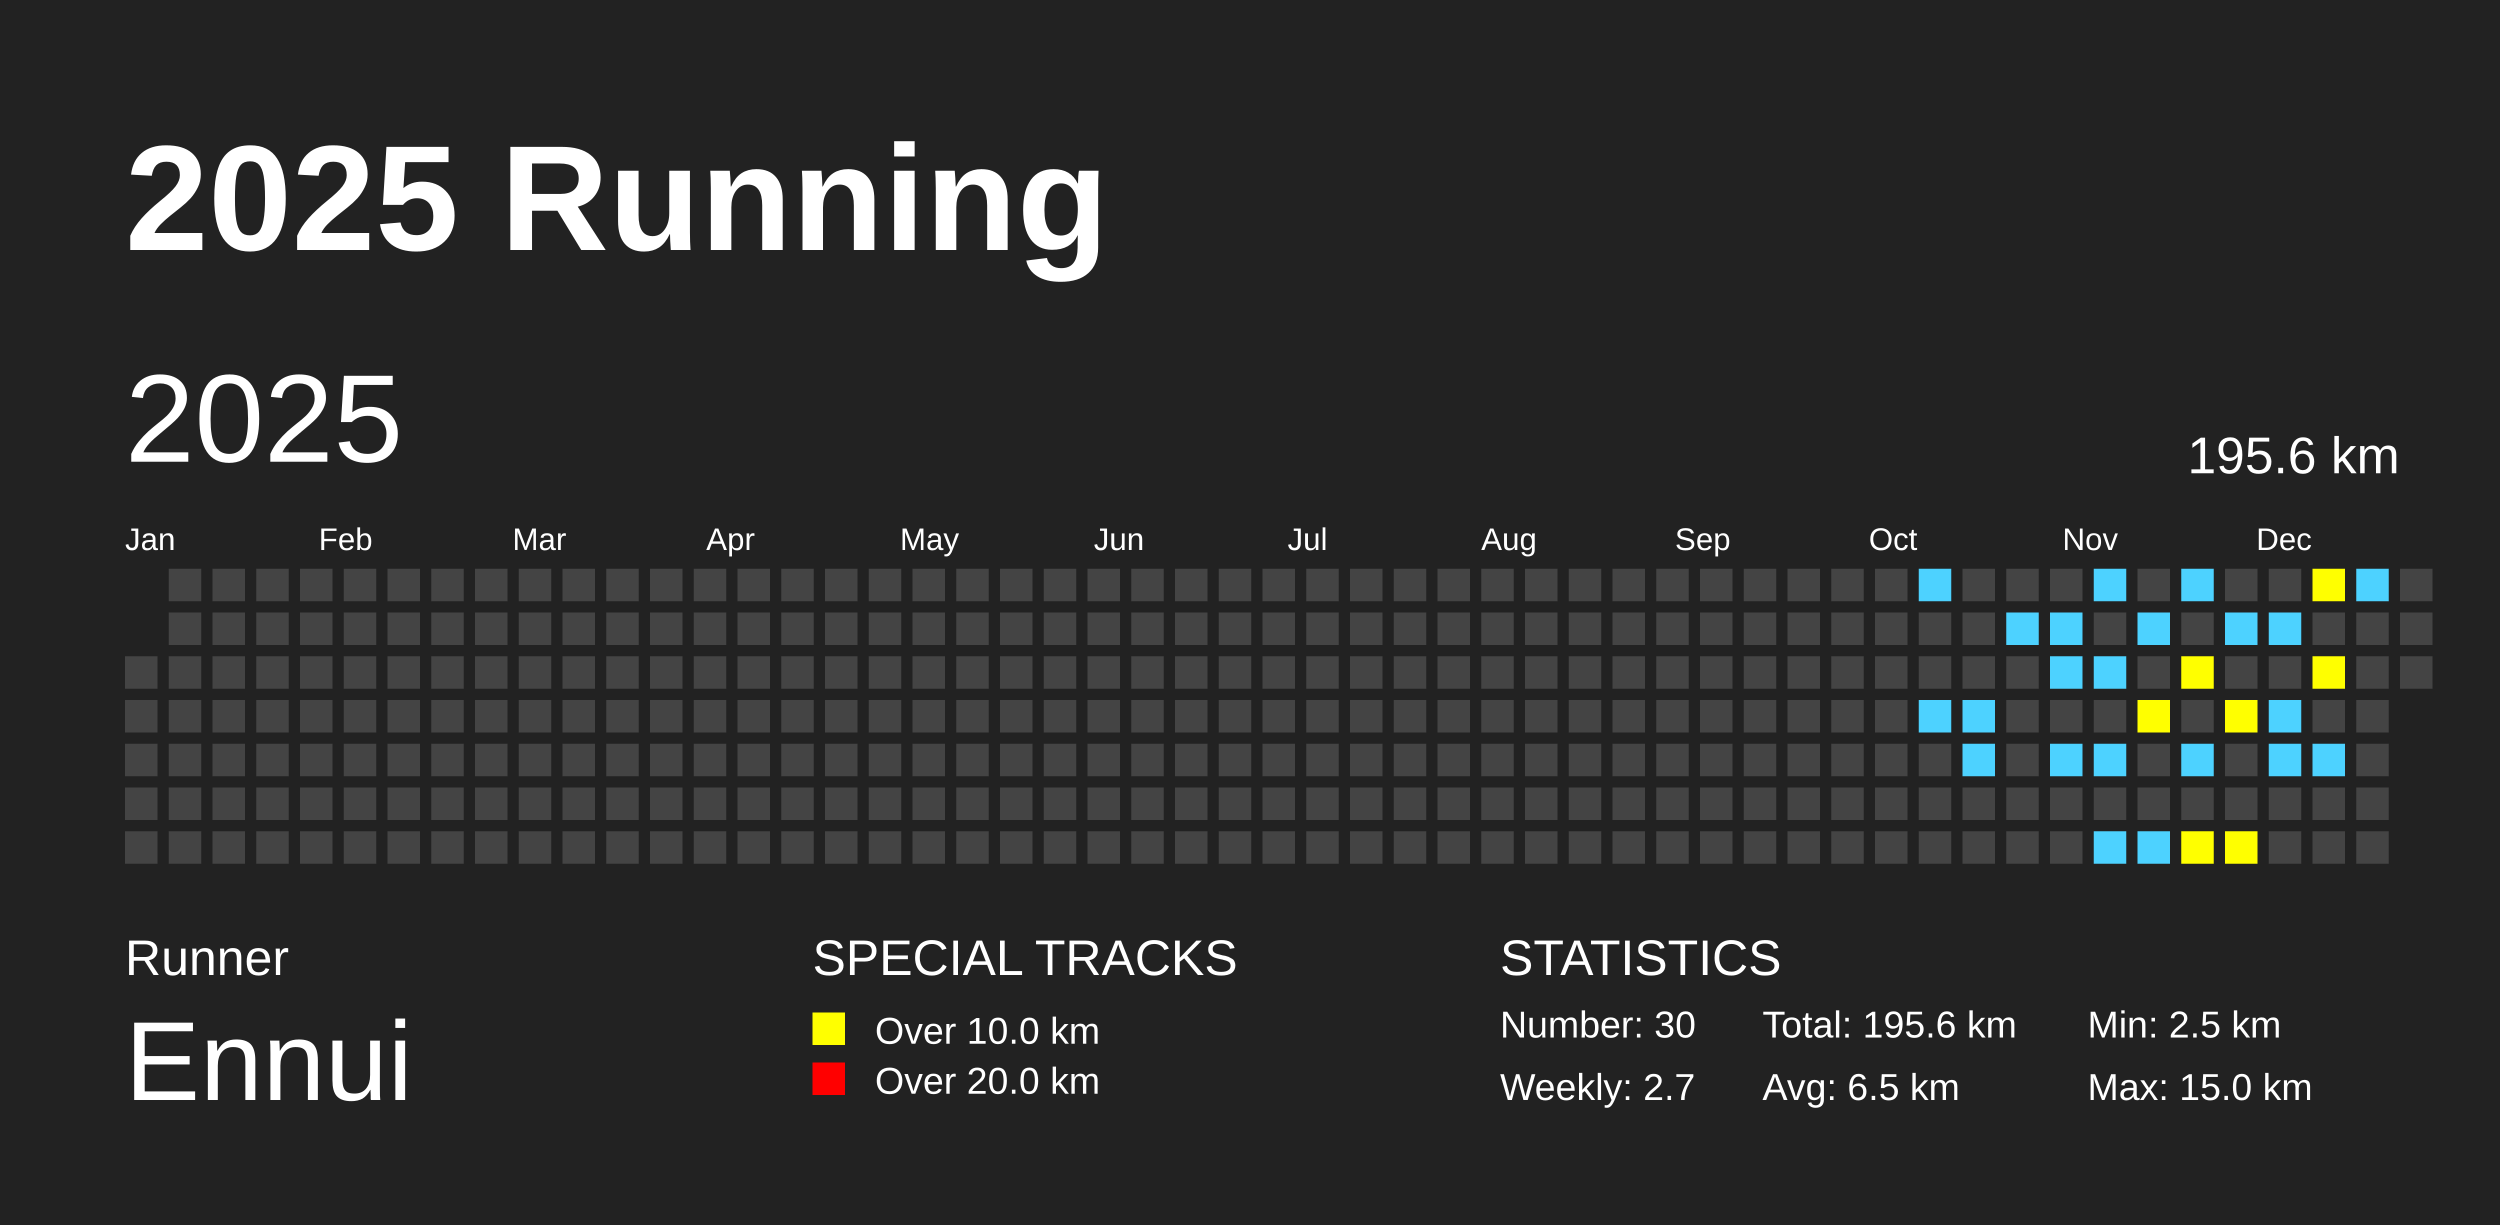
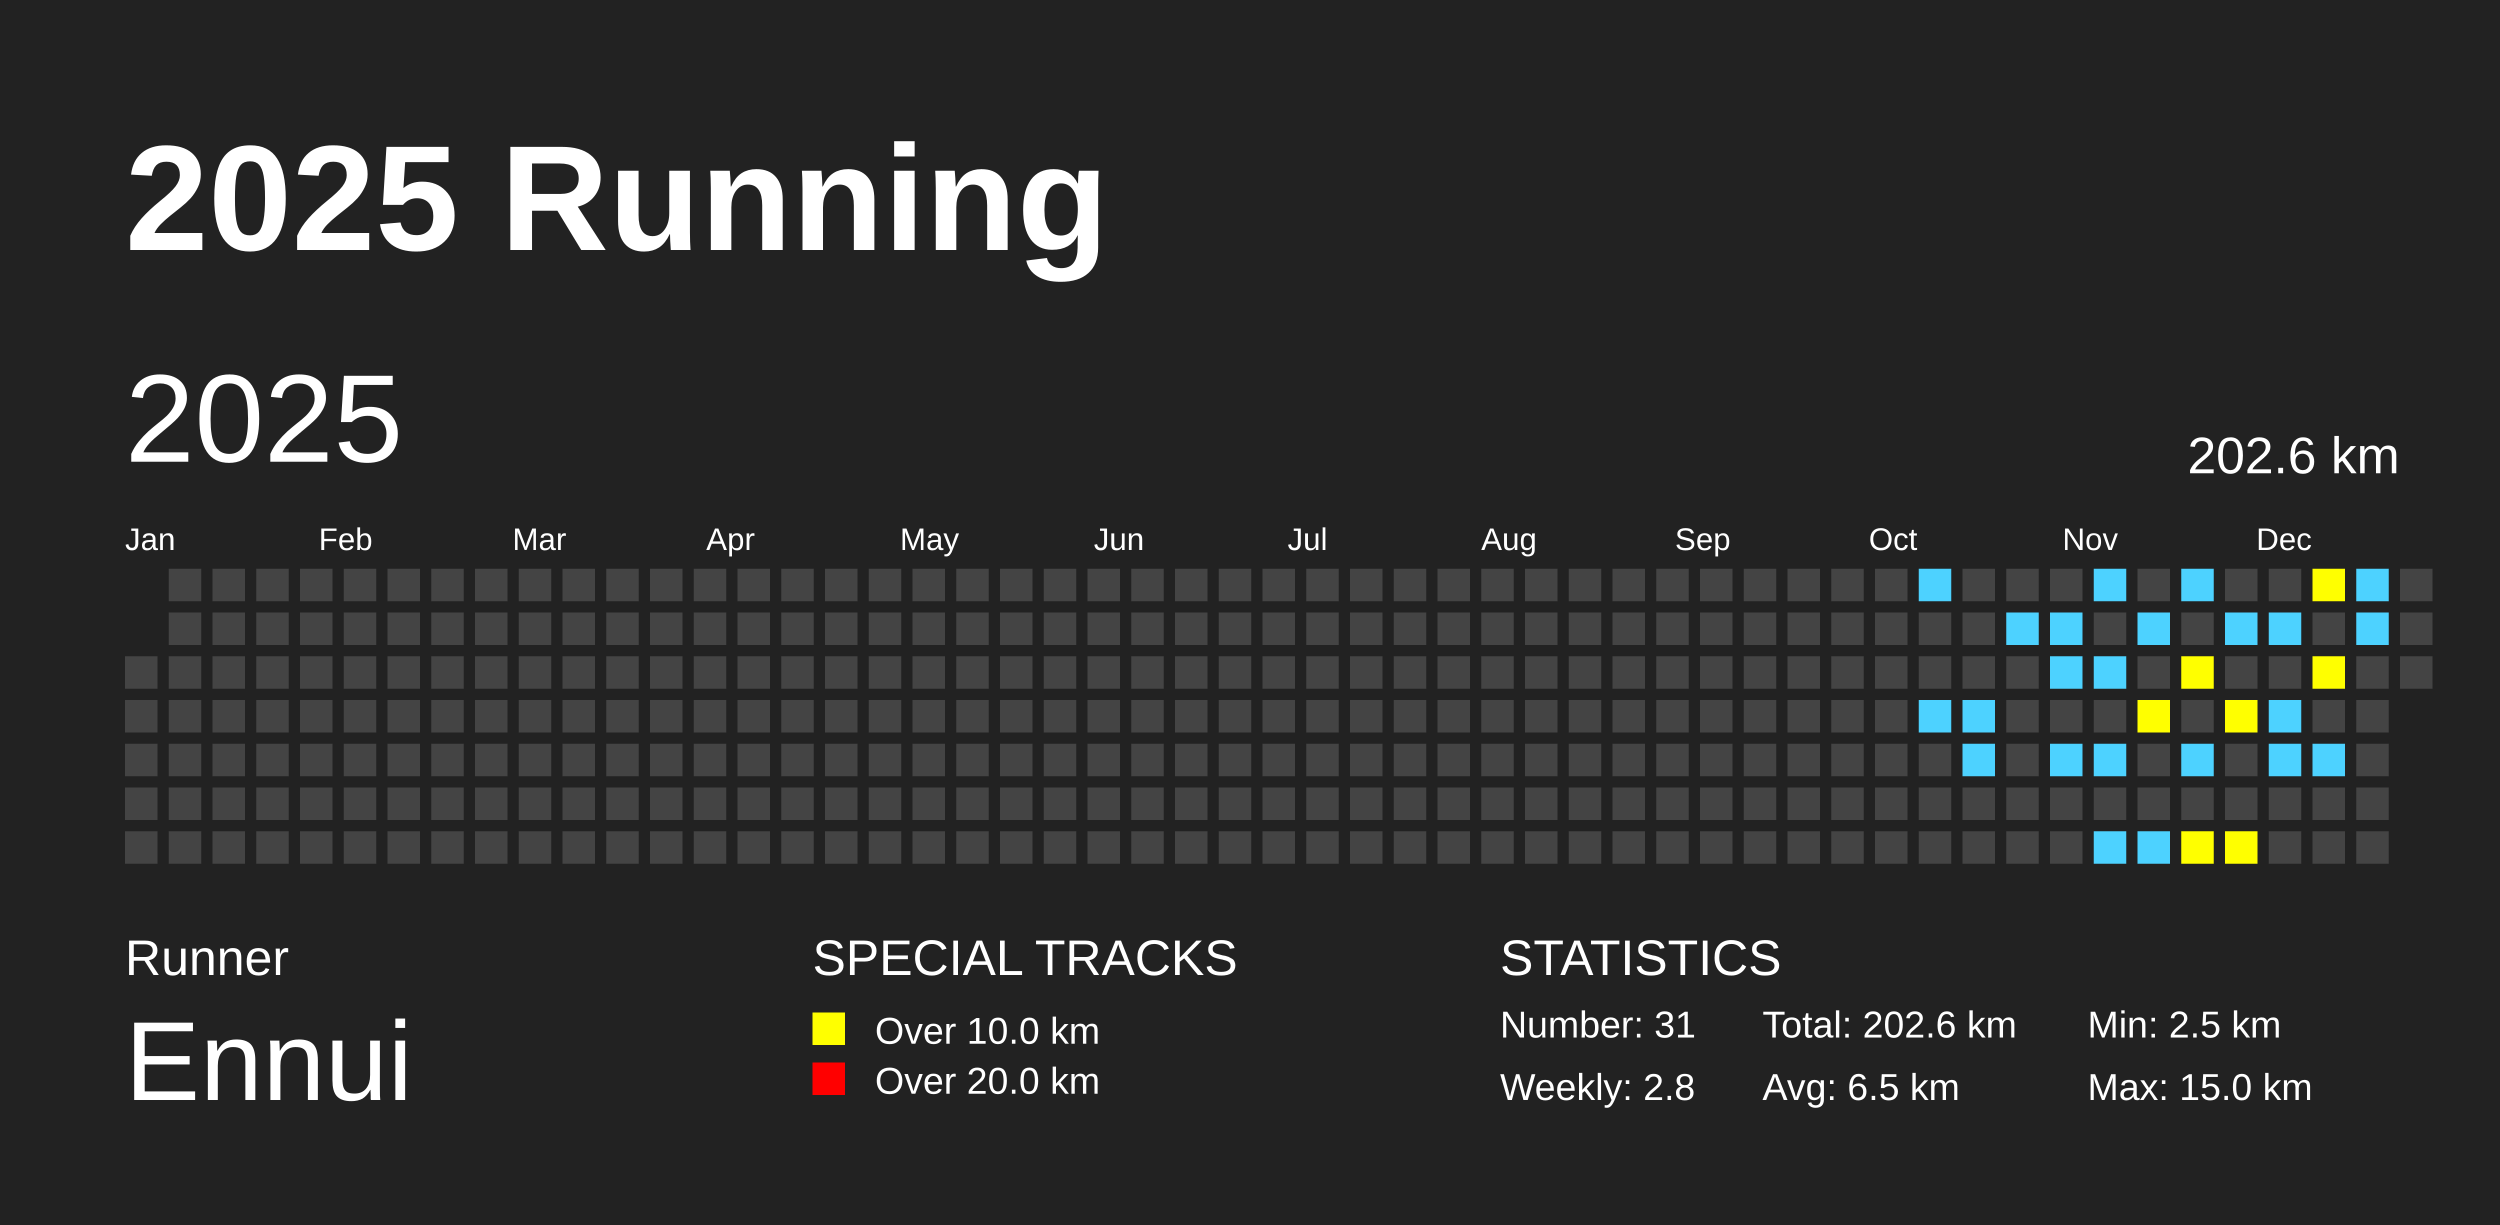
<svg xmlns="http://www.w3.org/2000/svg" baseProfile="full" height="98mm" version="1.1" viewBox="0,0,200,98" width="200mm">
  <defs />
  <rect fill="#222222" height="98" width="200" x="0" y="0" />
  <text fill="#FFFFFF" style="font-size:12px; font-family:Arial; font-weight:bold;" x="10" y="20">2025 Running</text>
  <text fill="#FFFFFF" style="font-size:4px; font-family:Arial" x="10" y="78">Runner</text>
  <text fill="#FFFFFF" style="font-size:9px; font-family:Arial" x="10" y="88">Ennui</text>
  <text fill="#FFFFFF" style="font-size:4px; font-family:Arial" x="65" y="78">SPECIAL TRACKS</text>
  <rect fill="yellow" height="2.6" width="2.6" x="65" y="81" />
  <text fill="#FFFFFF" style="font-size:3px; font-family:Arial" x="70" y="83.5">Over 10.0 km</text>
  <rect fill="red" height="2.6" width="2.6" x="65" y="85" />
  <text fill="#FFFFFF" style="font-size:3px; font-family:Arial" x="70" y="87.5">Over 20.0 km</text>
  <text fill="#FFFFFF" style="font-size:4px; font-family:Arial" x="120" y="78">STATISTICS</text>
-   <text fill="#FFFFFF" style="font-size:3px; font-family:Arial" x="120" y="83">Number: 30</text>
-   <text fill="#FFFFFF" style="font-size:3px; font-family:Arial" x="120" y="88">Weekly: 2.7</text>
-   <text fill="#FFFFFF" style="font-size:3px; font-family:Arial" x="141" y="83">Total: 195.6 km</text>
+   <text fill="#FFFFFF" style="font-size:3px; font-family:Arial" x="120" y="83">Number: 31</text>
+   <text fill="#FFFFFF" style="font-size:3px; font-family:Arial" x="120" y="88">Weekly: 2.8</text>
+   <text fill="#FFFFFF" style="font-size:3px; font-family:Arial" x="141" y="83">Total: 202.6 km</text>
  <text fill="#FFFFFF" style="font-size:3px; font-family:Arial" x="141" y="88">Avg: 6.5 km</text>
  <text fill="#FFFFFF" style="font-size:3px; font-family:Arial" x="167" y="83">Min: 2.5 km</text>
  <text fill="#FFFFFF" style="font-size:3px; font-family:Arial" x="167" y="88">Max: 15.0 km</text>
  <text dominant-baseline="hanging" fill="#FFFFFF" style="font-size:10.0px; font-family:Arial;" x="10" y="30">2025</text>
-   <text dominant-baseline="hanging" fill="#FFFFFF" style="font-size:4.125px; font-family:Arial;" x="175" y="35">195.6 km</text>
+   <text dominant-baseline="hanging" fill="#FFFFFF" style="font-size:4.125px; font-family:Arial;" x="175" y="35">202.6 km</text>
  <text fill="#FFFFFF" style="font-size:2.5px; font-family:Arial" x="10.0" y="44">Jan</text>
  <text fill="#FFFFFF" style="font-size:2.5px; font-family:Arial" x="25.5" y="44">Feb</text>
  <text fill="#FFFFFF" style="font-size:2.5px; font-family:Arial" x="41.0" y="44">Mar</text>
  <text fill="#FFFFFF" style="font-size:2.5px; font-family:Arial" x="56.5" y="44">Apr</text>
  <text fill="#FFFFFF" style="font-size:2.5px; font-family:Arial" x="72.0" y="44">May</text>
  <text fill="#FFFFFF" style="font-size:2.5px; font-family:Arial" x="87.5" y="44">Jun</text>
  <text fill="#FFFFFF" style="font-size:2.5px; font-family:Arial" x="103.0" y="44">Jul</text>
  <text fill="#FFFFFF" style="font-size:2.5px; font-family:Arial" x="118.5" y="44">Aug</text>
  <text fill="#FFFFFF" style="font-size:2.5px; font-family:Arial" x="134.0" y="44">Sep</text>
  <text fill="#FFFFFF" style="font-size:2.5px; font-family:Arial" x="149.5" y="44">Oct</text>
  <text fill="#FFFFFF" style="font-size:2.5px; font-family:Arial" x="165.0" y="44">Nov</text>
  <text fill="#FFFFFF" style="font-size:2.5px; font-family:Arial" x="180.5" y="44">Dec</text>
  <rect fill="#444444" height="2.6" width="2.6" x="10.0" y="52.5" />
  <rect fill="#444444" height="2.6" width="2.6" x="10.0" y="56.0" />
  <rect fill="#444444" height="2.6" width="2.6" x="10.0" y="59.5" />
  <rect fill="#444444" height="2.6" width="2.6" x="10.0" y="63.0" />
  <rect fill="#444444" height="2.6" width="2.6" x="10.0" y="66.5" />
  <rect fill="#444444" height="2.6" width="2.6" x="13.5" y="45.5" />
  <rect fill="#444444" height="2.6" width="2.6" x="13.5" y="49.0" />
  <rect fill="#444444" height="2.6" width="2.6" x="13.5" y="52.5" />
  <rect fill="#444444" height="2.6" width="2.6" x="13.5" y="56.0" />
  <rect fill="#444444" height="2.6" width="2.6" x="13.5" y="59.5" />
  <rect fill="#444444" height="2.6" width="2.6" x="13.5" y="63.0" />
  <rect fill="#444444" height="2.6" width="2.6" x="13.5" y="66.5" />
  <rect fill="#444444" height="2.6" width="2.6" x="17.0" y="45.5" />
  <rect fill="#444444" height="2.6" width="2.6" x="17.0" y="49.0" />
  <rect fill="#444444" height="2.6" width="2.6" x="17.0" y="52.5" />
  <rect fill="#444444" height="2.6" width="2.6" x="17.0" y="56.0" />
  <rect fill="#444444" height="2.6" width="2.6" x="17.0" y="59.5" />
  <rect fill="#444444" height="2.6" width="2.6" x="17.0" y="63.0" />
  <rect fill="#444444" height="2.6" width="2.6" x="17.0" y="66.5" />
  <rect fill="#444444" height="2.6" width="2.6" x="20.5" y="45.5" />
  <rect fill="#444444" height="2.6" width="2.6" x="20.5" y="49.0" />
  <rect fill="#444444" height="2.6" width="2.6" x="20.5" y="52.5" />
  <rect fill="#444444" height="2.6" width="2.6" x="20.5" y="56.0" />
  <rect fill="#444444" height="2.6" width="2.6" x="20.5" y="59.5" />
  <rect fill="#444444" height="2.6" width="2.6" x="20.5" y="63.0" />
  <rect fill="#444444" height="2.6" width="2.6" x="20.5" y="66.5" />
  <rect fill="#444444" height="2.6" width="2.6" x="24.0" y="45.5" />
  <rect fill="#444444" height="2.6" width="2.6" x="24.0" y="49.0" />
  <rect fill="#444444" height="2.6" width="2.6" x="24.0" y="52.5" />
  <rect fill="#444444" height="2.6" width="2.6" x="24.0" y="56.0" />
  <rect fill="#444444" height="2.6" width="2.6" x="24.0" y="59.5" />
  <rect fill="#444444" height="2.6" width="2.6" x="24.0" y="63.0" />
  <rect fill="#444444" height="2.6" width="2.6" x="24.0" y="66.5" />
  <rect fill="#444444" height="2.6" width="2.6" x="27.5" y="45.5" />
  <rect fill="#444444" height="2.6" width="2.6" x="27.5" y="49.0" />
  <rect fill="#444444" height="2.6" width="2.6" x="27.5" y="52.5" />
  <rect fill="#444444" height="2.6" width="2.6" x="27.5" y="56.0" />
  <rect fill="#444444" height="2.6" width="2.6" x="27.5" y="59.5" />
  <rect fill="#444444" height="2.6" width="2.6" x="27.5" y="63.0" />
  <rect fill="#444444" height="2.6" width="2.6" x="27.5" y="66.5" />
  <rect fill="#444444" height="2.6" width="2.6" x="31.0" y="45.5" />
  <rect fill="#444444" height="2.6" width="2.6" x="31.0" y="49.0" />
  <rect fill="#444444" height="2.6" width="2.6" x="31.0" y="52.5" />
  <rect fill="#444444" height="2.6" width="2.6" x="31.0" y="56.0" />
  <rect fill="#444444" height="2.6" width="2.6" x="31.0" y="59.5" />
  <rect fill="#444444" height="2.6" width="2.6" x="31.0" y="63.0" />
  <rect fill="#444444" height="2.6" width="2.6" x="31.0" y="66.5" />
  <rect fill="#444444" height="2.6" width="2.6" x="34.5" y="45.5" />
  <rect fill="#444444" height="2.6" width="2.6" x="34.5" y="49.0" />
  <rect fill="#444444" height="2.6" width="2.6" x="34.5" y="52.5" />
  <rect fill="#444444" height="2.6" width="2.6" x="34.5" y="56.0" />
  <rect fill="#444444" height="2.6" width="2.6" x="34.5" y="59.5" />
  <rect fill="#444444" height="2.6" width="2.6" x="34.5" y="63.0" />
  <rect fill="#444444" height="2.6" width="2.6" x="34.5" y="66.5" />
  <rect fill="#444444" height="2.6" width="2.6" x="38.0" y="45.5" />
  <rect fill="#444444" height="2.6" width="2.6" x="38.0" y="49.0" />
  <rect fill="#444444" height="2.6" width="2.6" x="38.0" y="52.5" />
  <rect fill="#444444" height="2.6" width="2.6" x="38.0" y="56.0" />
  <rect fill="#444444" height="2.6" width="2.6" x="38.0" y="59.5" />
  <rect fill="#444444" height="2.6" width="2.6" x="38.0" y="63.0" />
  <rect fill="#444444" height="2.6" width="2.6" x="38.0" y="66.5" />
  <rect fill="#444444" height="2.6" width="2.6" x="41.5" y="45.5" />
  <rect fill="#444444" height="2.6" width="2.6" x="41.5" y="49.0" />
  <rect fill="#444444" height="2.6" width="2.6" x="41.5" y="52.5" />
  <rect fill="#444444" height="2.6" width="2.6" x="41.5" y="56.0" />
  <rect fill="#444444" height="2.6" width="2.6" x="41.5" y="59.5" />
  <rect fill="#444444" height="2.6" width="2.6" x="41.5" y="63.0" />
  <rect fill="#444444" height="2.6" width="2.6" x="41.5" y="66.5" />
  <rect fill="#444444" height="2.6" width="2.6" x="45.0" y="45.5" />
  <rect fill="#444444" height="2.6" width="2.6" x="45.0" y="49.0" />
  <rect fill="#444444" height="2.6" width="2.6" x="45.0" y="52.5" />
  <rect fill="#444444" height="2.6" width="2.6" x="45.0" y="56.0" />
  <rect fill="#444444" height="2.6" width="2.6" x="45.0" y="59.5" />
  <rect fill="#444444" height="2.6" width="2.6" x="45.0" y="63.0" />
  <rect fill="#444444" height="2.6" width="2.6" x="45.0" y="66.5" />
  <rect fill="#444444" height="2.6" width="2.6" x="48.5" y="45.5" />
  <rect fill="#444444" height="2.6" width="2.6" x="48.5" y="49.0" />
  <rect fill="#444444" height="2.6" width="2.6" x="48.5" y="52.5" />
  <rect fill="#444444" height="2.6" width="2.6" x="48.5" y="56.0" />
  <rect fill="#444444" height="2.6" width="2.6" x="48.5" y="59.5" />
  <rect fill="#444444" height="2.6" width="2.6" x="48.5" y="63.0" />
  <rect fill="#444444" height="2.6" width="2.6" x="48.5" y="66.5" />
  <rect fill="#444444" height="2.6" width="2.6" x="52.0" y="45.5" />
  <rect fill="#444444" height="2.6" width="2.6" x="52.0" y="49.0" />
  <rect fill="#444444" height="2.6" width="2.6" x="52.0" y="52.5" />
  <rect fill="#444444" height="2.6" width="2.6" x="52.0" y="56.0" />
  <rect fill="#444444" height="2.6" width="2.6" x="52.0" y="59.5" />
  <rect fill="#444444" height="2.6" width="2.6" x="52.0" y="63.0" />
  <rect fill="#444444" height="2.6" width="2.6" x="52.0" y="66.5" />
  <rect fill="#444444" height="2.6" width="2.6" x="55.5" y="45.5" />
  <rect fill="#444444" height="2.6" width="2.6" x="55.5" y="49.0" />
  <rect fill="#444444" height="2.6" width="2.6" x="55.5" y="52.5" />
  <rect fill="#444444" height="2.6" width="2.6" x="55.5" y="56.0" />
  <rect fill="#444444" height="2.6" width="2.6" x="55.5" y="59.5" />
  <rect fill="#444444" height="2.6" width="2.6" x="55.5" y="63.0" />
  <rect fill="#444444" height="2.6" width="2.6" x="55.5" y="66.5" />
  <rect fill="#444444" height="2.6" width="2.6" x="59.0" y="45.5" />
  <rect fill="#444444" height="2.6" width="2.6" x="59.0" y="49.0" />
  <rect fill="#444444" height="2.6" width="2.6" x="59.0" y="52.5" />
  <rect fill="#444444" height="2.6" width="2.6" x="59.0" y="56.0" />
  <rect fill="#444444" height="2.6" width="2.6" x="59.0" y="59.5" />
  <rect fill="#444444" height="2.6" width="2.6" x="59.0" y="63.0" />
  <rect fill="#444444" height="2.6" width="2.6" x="59.0" y="66.5" />
  <rect fill="#444444" height="2.6" width="2.6" x="62.5" y="45.5" />
  <rect fill="#444444" height="2.6" width="2.6" x="62.5" y="49.0" />
  <rect fill="#444444" height="2.6" width="2.6" x="62.5" y="52.5" />
  <rect fill="#444444" height="2.6" width="2.6" x="62.5" y="56.0" />
  <rect fill="#444444" height="2.6" width="2.6" x="62.5" y="59.5" />
  <rect fill="#444444" height="2.6" width="2.6" x="62.5" y="63.0" />
  <rect fill="#444444" height="2.6" width="2.6" x="62.5" y="66.5" />
  <rect fill="#444444" height="2.6" width="2.6" x="66.0" y="45.5" />
  <rect fill="#444444" height="2.6" width="2.6" x="66.0" y="49.0" />
  <rect fill="#444444" height="2.6" width="2.6" x="66.0" y="52.5" />
  <rect fill="#444444" height="2.6" width="2.6" x="66.0" y="56.0" />
  <rect fill="#444444" height="2.6" width="2.6" x="66.0" y="59.5" />
  <rect fill="#444444" height="2.6" width="2.6" x="66.0" y="63.0" />
  <rect fill="#444444" height="2.6" width="2.6" x="66.0" y="66.5" />
  <rect fill="#444444" height="2.6" width="2.6" x="69.5" y="45.5" />
  <rect fill="#444444" height="2.6" width="2.6" x="69.5" y="49.0" />
  <rect fill="#444444" height="2.6" width="2.6" x="69.5" y="52.5" />
  <rect fill="#444444" height="2.6" width="2.6" x="69.5" y="56.0" />
  <rect fill="#444444" height="2.6" width="2.6" x="69.5" y="59.5" />
  <rect fill="#444444" height="2.6" width="2.6" x="69.5" y="63.0" />
  <rect fill="#444444" height="2.6" width="2.6" x="69.5" y="66.5" />
  <rect fill="#444444" height="2.6" width="2.6" x="73.0" y="45.5" />
  <rect fill="#444444" height="2.6" width="2.6" x="73.0" y="49.0" />
  <rect fill="#444444" height="2.6" width="2.6" x="73.0" y="52.5" />
  <rect fill="#444444" height="2.6" width="2.6" x="73.0" y="56.0" />
  <rect fill="#444444" height="2.6" width="2.6" x="73.0" y="59.5" />
  <rect fill="#444444" height="2.6" width="2.6" x="73.0" y="63.0" />
  <rect fill="#444444" height="2.6" width="2.6" x="73.0" y="66.5" />
  <rect fill="#444444" height="2.6" width="2.6" x="76.5" y="45.5" />
  <rect fill="#444444" height="2.6" width="2.6" x="76.5" y="49.0" />
  <rect fill="#444444" height="2.6" width="2.6" x="76.5" y="52.5" />
  <rect fill="#444444" height="2.6" width="2.6" x="76.5" y="56.0" />
  <rect fill="#444444" height="2.6" width="2.6" x="76.5" y="59.5" />
  <rect fill="#444444" height="2.6" width="2.6" x="76.5" y="63.0" />
  <rect fill="#444444" height="2.6" width="2.6" x="76.5" y="66.5" />
  <rect fill="#444444" height="2.6" width="2.6" x="80.0" y="45.5" />
  <rect fill="#444444" height="2.6" width="2.6" x="80.0" y="49.0" />
  <rect fill="#444444" height="2.6" width="2.6" x="80.0" y="52.5" />
  <rect fill="#444444" height="2.6" width="2.6" x="80.0" y="56.0" />
  <rect fill="#444444" height="2.6" width="2.6" x="80.0" y="59.5" />
  <rect fill="#444444" height="2.6" width="2.6" x="80.0" y="63.0" />
  <rect fill="#444444" height="2.6" width="2.6" x="80.0" y="66.5" />
  <rect fill="#444444" height="2.6" width="2.6" x="83.5" y="45.5" />
  <rect fill="#444444" height="2.6" width="2.6" x="83.5" y="49.0" />
  <rect fill="#444444" height="2.6" width="2.6" x="83.5" y="52.5" />
  <rect fill="#444444" height="2.6" width="2.6" x="83.5" y="56.0" />
  <rect fill="#444444" height="2.6" width="2.6" x="83.5" y="59.5" />
  <rect fill="#444444" height="2.6" width="2.6" x="83.5" y="63.0" />
  <rect fill="#444444" height="2.6" width="2.6" x="83.5" y="66.5" />
  <rect fill="#444444" height="2.6" width="2.6" x="87.0" y="45.5" />
  <rect fill="#444444" height="2.6" width="2.6" x="87.0" y="49.0" />
  <rect fill="#444444" height="2.6" width="2.6" x="87.0" y="52.5" />
  <rect fill="#444444" height="2.6" width="2.6" x="87.0" y="56.0" />
  <rect fill="#444444" height="2.6" width="2.6" x="87.0" y="59.5" />
  <rect fill="#444444" height="2.6" width="2.6" x="87.0" y="63.0" />
  <rect fill="#444444" height="2.6" width="2.6" x="87.0" y="66.5" />
  <rect fill="#444444" height="2.6" width="2.6" x="90.5" y="45.5" />
  <rect fill="#444444" height="2.6" width="2.6" x="90.5" y="49.0" />
  <rect fill="#444444" height="2.6" width="2.6" x="90.5" y="52.5" />
  <rect fill="#444444" height="2.6" width="2.6" x="90.5" y="56.0" />
  <rect fill="#444444" height="2.6" width="2.6" x="90.5" y="59.5" />
  <rect fill="#444444" height="2.6" width="2.6" x="90.5" y="63.0" />
  <rect fill="#444444" height="2.6" width="2.6" x="90.5" y="66.5" />
  <rect fill="#444444" height="2.6" width="2.6" x="94.0" y="45.5" />
  <rect fill="#444444" height="2.6" width="2.6" x="94.0" y="49.0" />
  <rect fill="#444444" height="2.6" width="2.6" x="94.0" y="52.5" />
  <rect fill="#444444" height="2.6" width="2.6" x="94.0" y="56.0" />
  <rect fill="#444444" height="2.6" width="2.6" x="94.0" y="59.5" />
  <rect fill="#444444" height="2.6" width="2.6" x="94.0" y="63.0" />
  <rect fill="#444444" height="2.6" width="2.6" x="94.0" y="66.5" />
  <rect fill="#444444" height="2.6" width="2.6" x="97.5" y="45.5" />
  <rect fill="#444444" height="2.6" width="2.6" x="97.5" y="49.0" />
  <rect fill="#444444" height="2.6" width="2.6" x="97.5" y="52.5" />
  <rect fill="#444444" height="2.6" width="2.6" x="97.5" y="56.0" />
  <rect fill="#444444" height="2.6" width="2.6" x="97.5" y="59.5" />
  <rect fill="#444444" height="2.6" width="2.6" x="97.5" y="63.0" />
  <rect fill="#444444" height="2.6" width="2.6" x="97.5" y="66.5" />
  <rect fill="#444444" height="2.6" width="2.6" x="101.0" y="45.5" />
  <rect fill="#444444" height="2.6" width="2.6" x="101.0" y="49.0" />
  <rect fill="#444444" height="2.6" width="2.6" x="101.0" y="52.5" />
  <rect fill="#444444" height="2.6" width="2.6" x="101.0" y="56.0" />
  <rect fill="#444444" height="2.6" width="2.6" x="101.0" y="59.5" />
  <rect fill="#444444" height="2.6" width="2.6" x="101.0" y="63.0" />
  <rect fill="#444444" height="2.6" width="2.6" x="101.0" y="66.5" />
  <rect fill="#444444" height="2.6" width="2.6" x="104.5" y="45.5" />
  <rect fill="#444444" height="2.6" width="2.6" x="104.5" y="49.0" />
  <rect fill="#444444" height="2.6" width="2.6" x="104.5" y="52.5" />
  <rect fill="#444444" height="2.6" width="2.6" x="104.5" y="56.0" />
  <rect fill="#444444" height="2.6" width="2.6" x="104.5" y="59.5" />
  <rect fill="#444444" height="2.6" width="2.6" x="104.5" y="63.0" />
  <rect fill="#444444" height="2.6" width="2.6" x="104.5" y="66.5" />
  <rect fill="#444444" height="2.6" width="2.6" x="108.0" y="45.5" />
  <rect fill="#444444" height="2.6" width="2.6" x="108.0" y="49.0" />
  <rect fill="#444444" height="2.6" width="2.6" x="108.0" y="52.5" />
  <rect fill="#444444" height="2.6" width="2.6" x="108.0" y="56.0" />
  <rect fill="#444444" height="2.6" width="2.6" x="108.0" y="59.5" />
  <rect fill="#444444" height="2.6" width="2.6" x="108.0" y="63.0" />
  <rect fill="#444444" height="2.6" width="2.6" x="108.0" y="66.5" />
  <rect fill="#444444" height="2.6" width="2.6" x="111.5" y="45.5" />
  <rect fill="#444444" height="2.6" width="2.6" x="111.5" y="49.0" />
  <rect fill="#444444" height="2.6" width="2.6" x="111.5" y="52.5" />
  <rect fill="#444444" height="2.6" width="2.6" x="111.5" y="56.0" />
  <rect fill="#444444" height="2.6" width="2.6" x="111.5" y="59.5" />
  <rect fill="#444444" height="2.6" width="2.6" x="111.5" y="63.0" />
  <rect fill="#444444" height="2.6" width="2.6" x="111.5" y="66.5" />
  <rect fill="#444444" height="2.6" width="2.6" x="115.0" y="45.5" />
  <rect fill="#444444" height="2.6" width="2.6" x="115.0" y="49.0" />
  <rect fill="#444444" height="2.6" width="2.6" x="115.0" y="52.5" />
  <rect fill="#444444" height="2.6" width="2.6" x="115.0" y="56.0" />
  <rect fill="#444444" height="2.6" width="2.6" x="115.0" y="59.5" />
  <rect fill="#444444" height="2.6" width="2.6" x="115.0" y="63.0" />
  <rect fill="#444444" height="2.6" width="2.6" x="115.0" y="66.5" />
  <rect fill="#444444" height="2.6" width="2.6" x="118.5" y="45.5" />
  <rect fill="#444444" height="2.6" width="2.6" x="118.5" y="49.0" />
  <rect fill="#444444" height="2.6" width="2.6" x="118.5" y="52.5" />
  <rect fill="#444444" height="2.6" width="2.6" x="118.5" y="56.0" />
  <rect fill="#444444" height="2.6" width="2.6" x="118.5" y="59.5" />
  <rect fill="#444444" height="2.6" width="2.6" x="118.5" y="63.0" />
  <rect fill="#444444" height="2.6" width="2.6" x="118.5" y="66.5" />
  <rect fill="#444444" height="2.6" width="2.6" x="122.0" y="45.5" />
  <rect fill="#444444" height="2.6" width="2.6" x="122.0" y="49.0" />
  <rect fill="#444444" height="2.6" width="2.6" x="122.0" y="52.5" />
  <rect fill="#444444" height="2.6" width="2.6" x="122.0" y="56.0" />
  <rect fill="#444444" height="2.6" width="2.6" x="122.0" y="59.5" />
  <rect fill="#444444" height="2.6" width="2.6" x="122.0" y="63.0" />
  <rect fill="#444444" height="2.6" width="2.6" x="122.0" y="66.5" />
  <rect fill="#444444" height="2.6" width="2.6" x="125.5" y="45.5" />
  <rect fill="#444444" height="2.6" width="2.6" x="125.5" y="49.0" />
  <rect fill="#444444" height="2.6" width="2.6" x="125.5" y="52.5" />
  <rect fill="#444444" height="2.6" width="2.6" x="125.5" y="56.0" />
  <rect fill="#444444" height="2.6" width="2.6" x="125.5" y="59.5" />
  <rect fill="#444444" height="2.6" width="2.6" x="125.5" y="63.0" />
  <rect fill="#444444" height="2.6" width="2.6" x="125.5" y="66.5" />
  <rect fill="#444444" height="2.6" width="2.6" x="129.0" y="45.5" />
  <rect fill="#444444" height="2.6" width="2.6" x="129.0" y="49.0" />
  <rect fill="#444444" height="2.6" width="2.6" x="129.0" y="52.5" />
  <rect fill="#444444" height="2.6" width="2.6" x="129.0" y="56.0" />
  <rect fill="#444444" height="2.6" width="2.6" x="129.0" y="59.5" />
  <rect fill="#444444" height="2.6" width="2.6" x="129.0" y="63.0" />
  <rect fill="#444444" height="2.6" width="2.6" x="129.0" y="66.5" />
  <rect fill="#444444" height="2.6" width="2.6" x="132.5" y="45.5" />
  <rect fill="#444444" height="2.6" width="2.6" x="132.5" y="49.0" />
  <rect fill="#444444" height="2.6" width="2.6" x="132.5" y="52.5" />
  <rect fill="#444444" height="2.6" width="2.6" x="132.5" y="56.0" />
  <rect fill="#444444" height="2.6" width="2.6" x="132.5" y="59.5" />
  <rect fill="#444444" height="2.6" width="2.6" x="132.5" y="63.0" />
  <rect fill="#444444" height="2.6" width="2.6" x="132.5" y="66.5" />
  <rect fill="#444444" height="2.6" width="2.6" x="136.0" y="45.5" />
  <rect fill="#444444" height="2.6" width="2.6" x="136.0" y="49.0" />
  <rect fill="#444444" height="2.6" width="2.6" x="136.0" y="52.5" />
  <rect fill="#444444" height="2.6" width="2.6" x="136.0" y="56.0" />
  <rect fill="#444444" height="2.6" width="2.6" x="136.0" y="59.5" />
  <rect fill="#444444" height="2.6" width="2.6" x="136.0" y="63.0" />
  <rect fill="#444444" height="2.6" width="2.6" x="136.0" y="66.5" />
  <rect fill="#444444" height="2.6" width="2.6" x="139.5" y="45.5" />
  <rect fill="#444444" height="2.6" width="2.6" x="139.5" y="49.0" />
  <rect fill="#444444" height="2.6" width="2.6" x="139.5" y="52.5" />
  <rect fill="#444444" height="2.6" width="2.6" x="139.5" y="56.0" />
  <rect fill="#444444" height="2.6" width="2.6" x="139.5" y="59.5" />
  <rect fill="#444444" height="2.6" width="2.6" x="139.5" y="63.0" />
  <rect fill="#444444" height="2.6" width="2.6" x="139.5" y="66.5" />
  <rect fill="#444444" height="2.6" width="2.6" x="143.0" y="45.5" />
  <rect fill="#444444" height="2.6" width="2.6" x="143.0" y="49.0" />
  <rect fill="#444444" height="2.6" width="2.6" x="143.0" y="52.5" />
  <rect fill="#444444" height="2.6" width="2.6" x="143.0" y="56.0" />
  <rect fill="#444444" height="2.6" width="2.6" x="143.0" y="59.5" />
  <rect fill="#444444" height="2.6" width="2.6" x="143.0" y="63.0" />
  <rect fill="#444444" height="2.6" width="2.6" x="143.0" y="66.5" />
  <rect fill="#444444" height="2.6" width="2.6" x="146.5" y="45.5" />
  <rect fill="#444444" height="2.6" width="2.6" x="146.5" y="49.0" />
  <rect fill="#444444" height="2.6" width="2.6" x="146.5" y="52.5" />
  <rect fill="#444444" height="2.6" width="2.6" x="146.5" y="56.0" />
  <rect fill="#444444" height="2.6" width="2.6" x="146.5" y="59.5" />
  <rect fill="#444444" height="2.6" width="2.6" x="146.5" y="63.0" />
  <rect fill="#444444" height="2.6" width="2.6" x="146.5" y="66.5" />
  <rect fill="#444444" height="2.6" width="2.6" x="150.0" y="45.5" />
  <rect fill="#444444" height="2.6" width="2.6" x="150.0" y="49.0" />
  <rect fill="#444444" height="2.6" width="2.6" x="150.0" y="52.5" />
  <rect fill="#444444" height="2.6" width="2.6" x="150.0" y="56.0" />
  <rect fill="#444444" height="2.6" width="2.6" x="150.0" y="59.5" />
  <rect fill="#444444" height="2.6" width="2.6" x="150.0" y="63.0" />
  <rect fill="#444444" height="2.6" width="2.6" x="150.0" y="66.5" />
  <rect fill="#4DD2FF" height="2.6" width="2.6" x="153.5" y="45.5" />
  <rect fill="#444444" height="2.6" width="2.6" x="153.5" y="49.0" />
  <rect fill="#444444" height="2.6" width="2.6" x="153.5" y="52.5" />
  <rect fill="#4DD2FF" height="2.6" width="2.6" x="153.5" y="56.0" />
  <rect fill="#444444" height="2.6" width="2.6" x="153.5" y="59.5" />
  <rect fill="#444444" height="2.6" width="2.6" x="153.5" y="63.0" />
  <rect fill="#444444" height="2.6" width="2.6" x="153.5" y="66.5" />
  <rect fill="#444444" height="2.6" width="2.6" x="157.0" y="45.5" />
  <rect fill="#444444" height="2.6" width="2.6" x="157.0" y="49.0" />
  <rect fill="#444444" height="2.6" width="2.6" x="157.0" y="52.5" />
  <rect fill="#4DD2FF" height="2.6" width="2.6" x="157.0" y="56.0" />
  <rect fill="#4DD2FF" height="2.6" width="2.6" x="157.0" y="59.5" />
  <rect fill="#444444" height="2.6" width="2.6" x="157.0" y="63.0" />
  <rect fill="#444444" height="2.6" width="2.6" x="157.0" y="66.5" />
  <rect fill="#444444" height="2.6" width="2.6" x="160.5" y="45.5" />
  <rect fill="#4DD2FF" height="2.6" width="2.6" x="160.5" y="49.0" />
  <rect fill="#444444" height="2.6" width="2.6" x="160.5" y="52.5" />
  <rect fill="#444444" height="2.6" width="2.6" x="160.5" y="56.0" />
  <rect fill="#444444" height="2.6" width="2.6" x="160.5" y="59.5" />
  <rect fill="#444444" height="2.6" width="2.6" x="160.5" y="63.0" />
  <rect fill="#444444" height="2.6" width="2.6" x="160.5" y="66.5" />
  <rect fill="#444444" height="2.6" width="2.6" x="164.0" y="45.5" />
  <rect fill="#4DD2FF" height="2.6" width="2.6" x="164.0" y="49.0" />
  <rect fill="#4DD2FF" height="2.6" width="2.6" x="164.0" y="52.5" />
  <rect fill="#444444" height="2.6" width="2.6" x="164.0" y="56.0" />
  <rect fill="#4DD2FF" height="2.6" width="2.6" x="164.0" y="59.5" />
  <rect fill="#444444" height="2.6" width="2.6" x="164.0" y="63.0" />
  <rect fill="#444444" height="2.6" width="2.6" x="164.0" y="66.5" />
  <rect fill="#4DD2FF" height="2.6" width="2.6" x="167.5" y="45.5" />
  <rect fill="#444444" height="2.6" width="2.6" x="167.5" y="49.0" />
  <rect fill="#4DD2FF" height="2.6" width="2.6" x="167.5" y="52.5" />
  <rect fill="#444444" height="2.6" width="2.6" x="167.5" y="56.0" />
  <rect fill="#4DD2FF" height="2.6" width="2.6" x="167.5" y="59.5" />
  <rect fill="#444444" height="2.6" width="2.6" x="167.5" y="63.0" />
  <rect fill="#4DD2FF" height="2.6" width="2.6" x="167.5" y="66.5" />
  <rect fill="#444444" height="2.6" width="2.6" x="171.0" y="45.5" />
  <rect fill="#4DD2FF" height="2.6" width="2.6" x="171.0" y="49.0" />
  <rect fill="#444444" height="2.6" width="2.6" x="171.0" y="52.5" />
  <rect fill="yellow" height="2.6" width="2.6" x="171.0" y="56.0" />
  <rect fill="#444444" height="2.6" width="2.6" x="171.0" y="59.5" />
  <rect fill="#444444" height="2.6" width="2.6" x="171.0" y="63.0" />
  <rect fill="#4DD2FF" height="2.6" width="2.6" x="171.0" y="66.5" />
  <rect fill="#4DD2FF" height="2.6" width="2.6" x="174.5" y="45.5" />
  <rect fill="#444444" height="2.6" width="2.6" x="174.5" y="49.0" />
  <rect fill="yellow" height="2.6" width="2.6" x="174.5" y="52.5" />
  <rect fill="#444444" height="2.6" width="2.6" x="174.5" y="56.0" />
  <rect fill="#4DD2FF" height="2.6" width="2.6" x="174.5" y="59.5" />
  <rect fill="#444444" height="2.6" width="2.6" x="174.5" y="63.0" />
  <rect fill="yellow" height="2.6" width="2.6" x="174.5" y="66.5" />
  <rect fill="#444444" height="2.6" width="2.6" x="178.0" y="45.5" />
  <rect fill="#4DD2FF" height="2.6" width="2.6" x="178.0" y="49.0" />
  <rect fill="#444444" height="2.6" width="2.6" x="178.0" y="52.5" />
  <rect fill="yellow" height="2.6" width="2.6" x="178.0" y="56.0" />
  <rect fill="#444444" height="2.6" width="2.6" x="178.0" y="59.5" />
  <rect fill="#444444" height="2.6" width="2.6" x="178.0" y="63.0" />
  <rect fill="yellow" height="2.6" width="2.6" x="178.0" y="66.5" />
  <rect fill="#444444" height="2.6" width="2.6" x="181.5" y="45.5" />
  <rect fill="#4DD2FF" height="2.6" width="2.6" x="181.5" y="49.0" />
  <rect fill="#444444" height="2.6" width="2.6" x="181.5" y="52.5" />
  <rect fill="#4DD2FF" height="2.6" width="2.6" x="181.5" y="56.0" />
  <rect fill="#4DD2FF" height="2.6" width="2.6" x="181.5" y="59.5" />
  <rect fill="#444444" height="2.6" width="2.6" x="181.5" y="63.0" />
  <rect fill="#444444" height="2.6" width="2.6" x="181.5" y="66.5" />
  <rect fill="yellow" height="2.6" width="2.6" x="185.0" y="45.5" />
  <rect fill="#444444" height="2.6" width="2.6" x="185.0" y="49.0" />
  <rect fill="yellow" height="2.6" width="2.6" x="185.0" y="52.5" />
  <rect fill="#444444" height="2.6" width="2.6" x="185.0" y="56.0" />
  <rect fill="#4DD2FF" height="2.6" width="2.6" x="185.0" y="59.5" />
  <rect fill="#444444" height="2.6" width="2.6" x="185.0" y="63.0" />
  <rect fill="#444444" height="2.6" width="2.6" x="185.0" y="66.5" />
  <rect fill="#4DD2FF" height="2.6" width="2.6" x="188.5" y="45.5" />
-   <rect fill="#444444" height="2.6" width="2.6" x="188.5" y="49.0" />
+   <rect fill="#4DD2FF" height="2.6" width="2.6" x="188.5" y="49.0" />
  <rect fill="#444444" height="2.6" width="2.6" x="188.5" y="52.5" />
  <rect fill="#444444" height="2.6" width="2.6" x="188.5" y="56.0" />
  <rect fill="#444444" height="2.6" width="2.6" x="188.5" y="59.5" />
  <rect fill="#444444" height="2.6" width="2.6" x="188.5" y="63.0" />
  <rect fill="#444444" height="2.6" width="2.6" x="188.5" y="66.5" />
  <rect fill="#444444" height="2.6" width="2.6" x="192.0" y="45.5" />
  <rect fill="#444444" height="2.6" width="2.6" x="192.0" y="49.0" />
  <rect fill="#444444" height="2.6" width="2.6" x="192.0" y="52.5" />
</svg>
